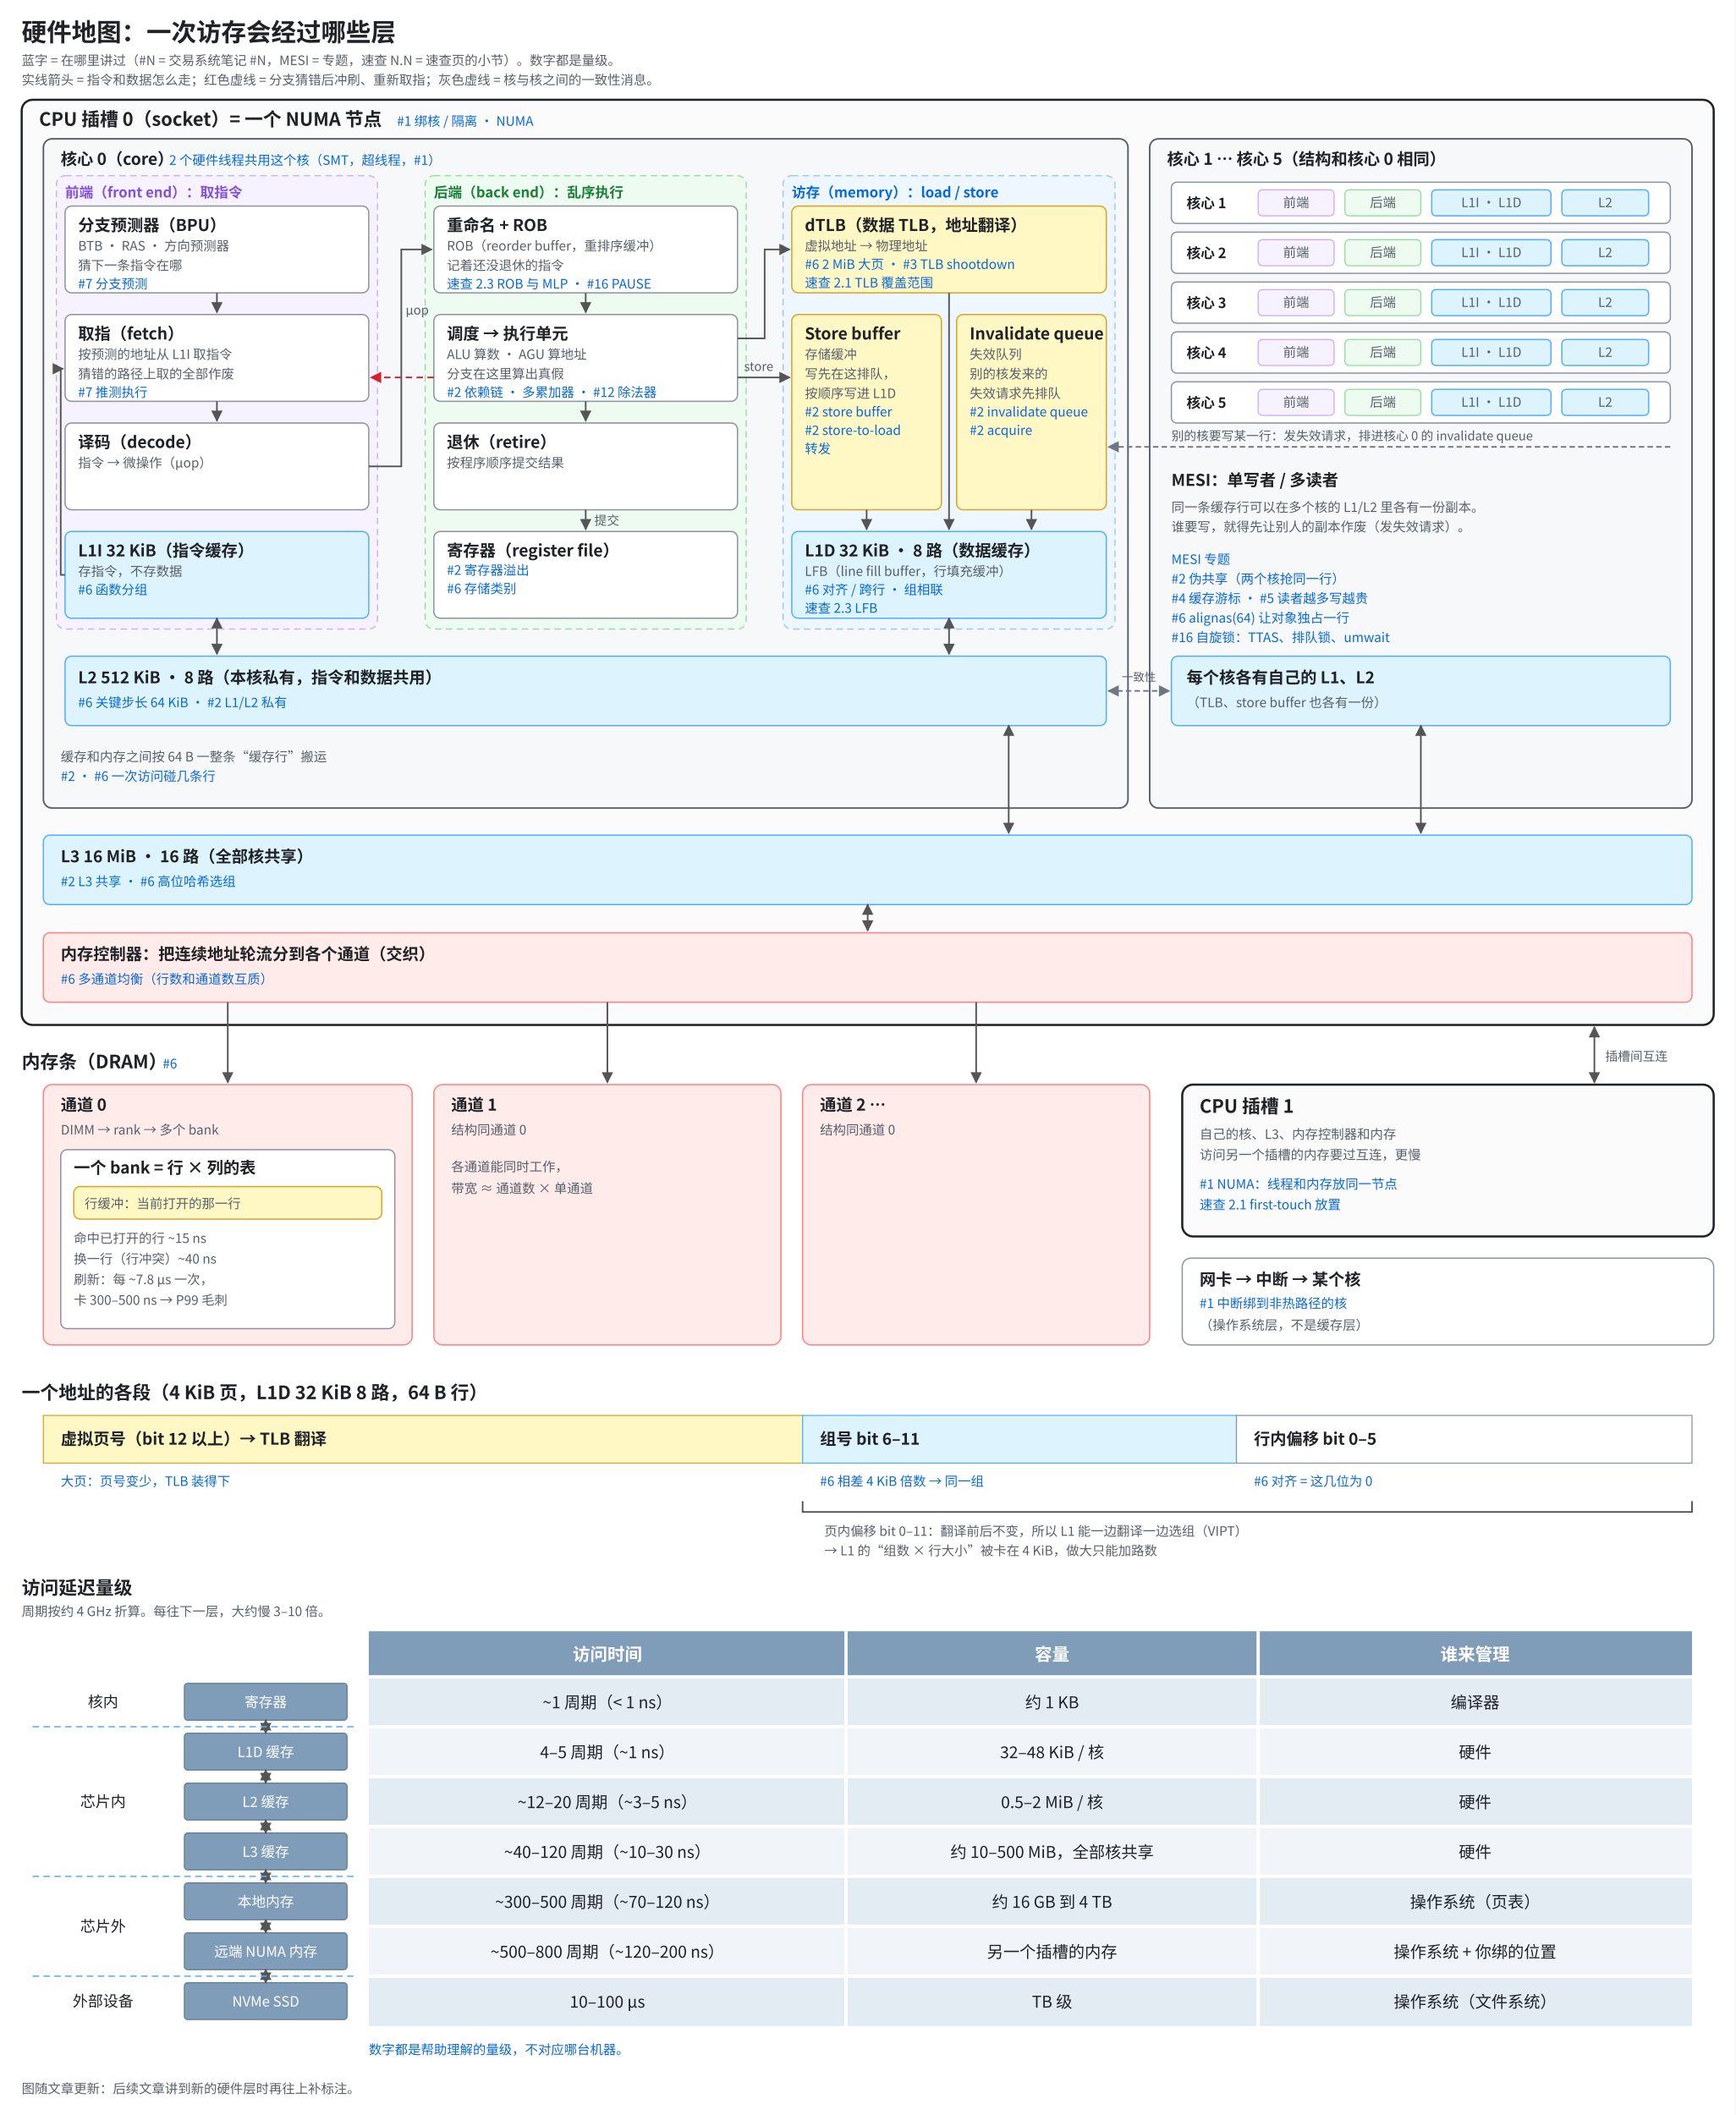
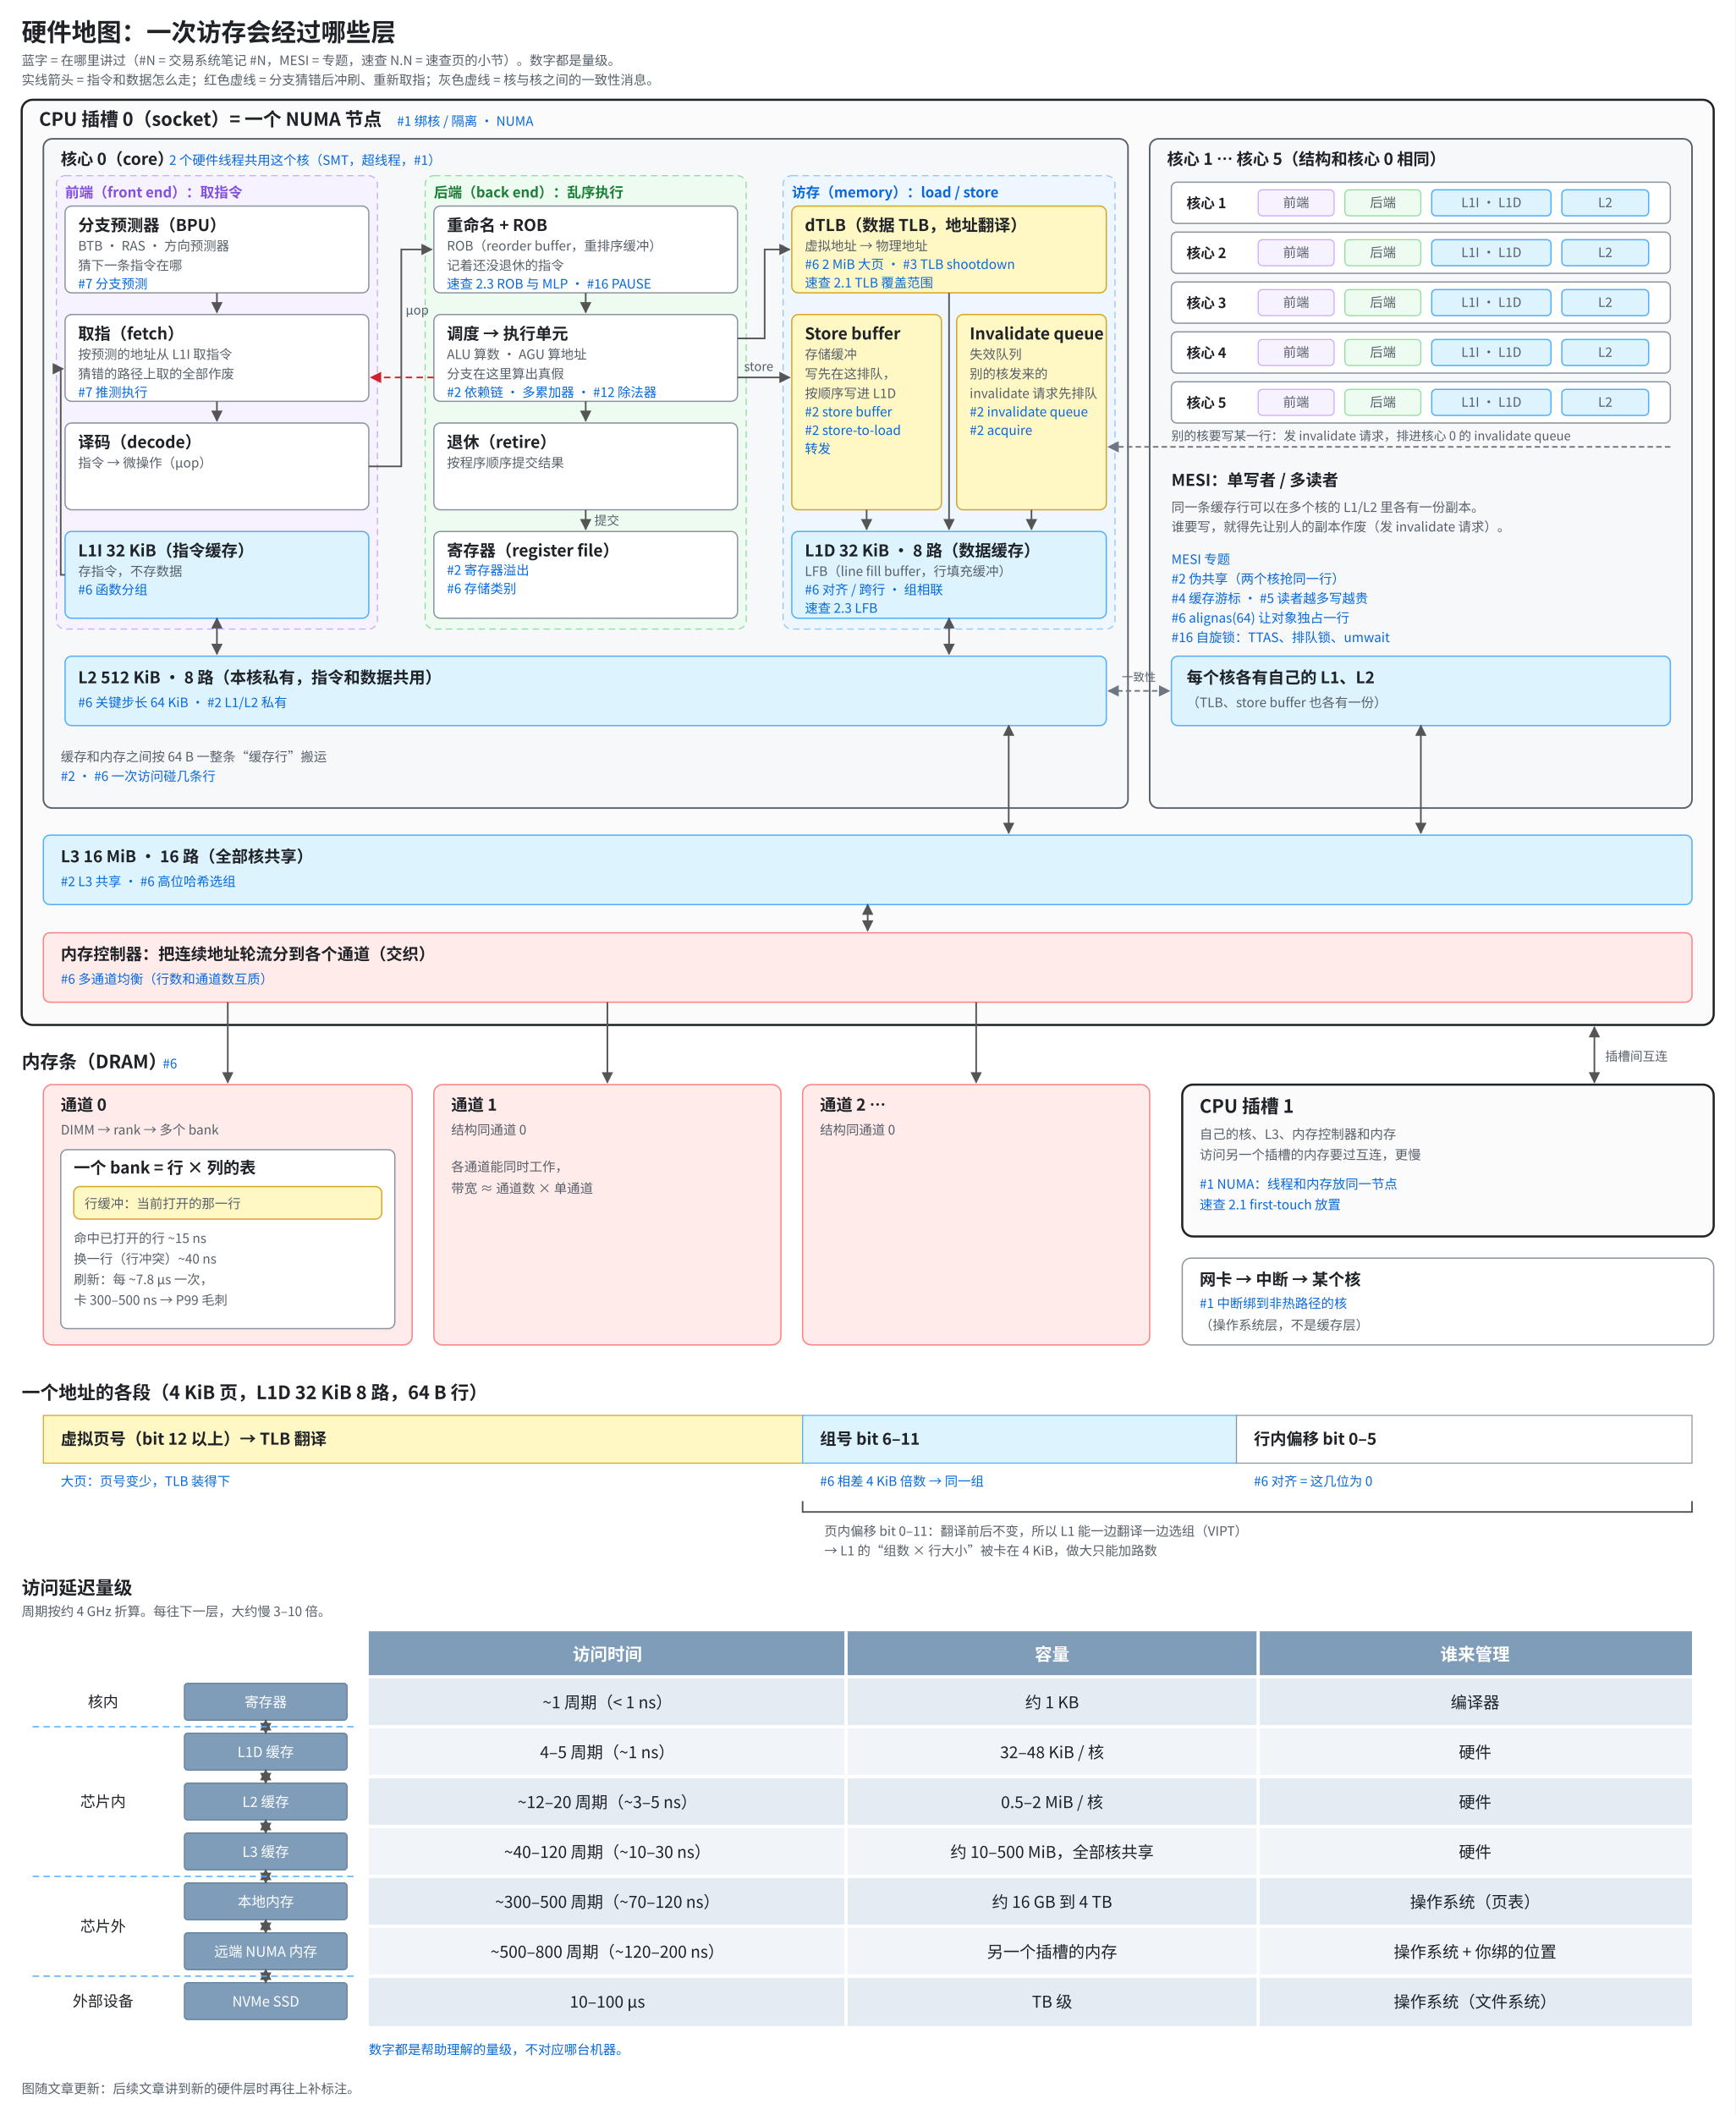
<svg xmlns="http://www.w3.org/2000/svg" viewBox="0 0 1600 1950" width="1600" height="1950" font-family="PingFang SC, Microsoft YaHei, Noto Sans CJK SC, sans-serif">
  <defs>
    <marker id="arr" viewBox="0 0 10 10" refX="9" refY="5" markerWidth="7" markerHeight="7" orient="auto-start-reverse">
      <path d="M0,0 L10,5 L0,10 z" fill="#555" />
    </marker>
    <marker id="arrR" viewBox="0 0 10 10" refX="9" refY="5" markerWidth="7" markerHeight="7" orient="auto-start-reverse">
      <path d="M0,0 L10,5 L0,10 z" fill="#cf222e" />
    </marker>
    <marker id="arrG" viewBox="0 0 10 10" refX="9" refY="5" markerWidth="7" markerHeight="7" orient="auto-start-reverse">
      <path d="M0,0 L10,5 L0,10 z" fill="#6e7781" />
    </marker>
    <style>
      .t  { font-size: 15px; font-weight: 600; fill: #1f2328; }
      .s  { font-size: 12px; fill: #57606a; }
      .h  { font-size: 17px; font-weight: 700; fill: #1f2328; }
      .tag{ font-size: 12px; fill: #0969da; }
      .lab{ font-size: 11.5px; fill: #57606a; }
      .lane-h { font-size: 13px; font-weight: 700; }
      .box   { fill: #ffffff; stroke: #8c959f; stroke-width: 1.2; }
      .core  { fill: #f6f8fa; stroke: #57606a; stroke-width: 1.5; }
      .sock  { fill: #fbfbfc; stroke: #1f2328; stroke-width: 2; }
      .cache { fill: #ddf4ff; stroke: #54aeff; stroke-width: 1.2; }
      .buf   { fill: #fff8c5; stroke: #d4a72c; stroke-width: 1.2; }
      .mem   { fill: #ffebe9; stroke: #ff8182; stroke-width: 1.2; }
      .line  { stroke: #555; stroke-width: 1.5; fill: none; }
      .flush { stroke: #cf222e; stroke-width: 1.5; fill: none; stroke-dasharray: 6 4; }
      .coh   { stroke: #6e7781; stroke-width: 1.5; fill: none; stroke-dasharray: 5 3; }
    </style>
  </defs>
  <rect x="0" y="0" width="1600" height="1950" fill="#ffffff" />
  <text x="20" y="38" class="h" style="font-size:23px">硬件地图：一次访存会经过哪些层</text>
  <text x="20" y="60" class="s">蓝字 = 在哪里讲过（#N = 交易系统笔记 #N，MESI = 专题，速查 N.N = 速查页的小节）。数字都是量级。</text>
  <text x="20" y="78" class="s">实线箭头 = 指令和数据怎么走；红色虚线 = 分支猜错后冲刷、重新取指；灰色虚线 = 核与核之间的一致性消息。</text>
  <rect x="20" y="92" width="1560" height="853" rx="10" class="sock" />
  <text x="36" y="116" class="h">CPU 插槽 0（socket）= 一个 NUMA 节点</text>
  <text x="366" y="116" class="tag">#1 绑核 / 隔离 · NUMA</text>
  <rect x="40" y="128" width="1000" height="617" rx="8" class="core" />
  <text x="56" y="152" class="t">核心 0（core）</text>
  <text x="156" y="152" class="tag">2 个硬件线程共用这个核（SMT，超线程，#1）</text>
  <rect x="52" y="162" width="296" height="418" rx="8" fill="#f7f2ff" stroke="#c8a8ff" stroke-dasharray="6 4" />
  <text x="60" y="182" class="lane-h" style="fill:#8250df">前端（front end）：取指令</text>
  <rect x="392" y="162" width="296" height="418" rx="8" fill="#eefbf1" stroke="#8ddb9c" stroke-dasharray="6 4" />
  <text x="400" y="182" class="lane-h" style="fill:#1a7f37">后端（back end）：乱序执行</text>
  <rect x="722" y="162" width="306" height="418" rx="8" fill="#eef6ff" stroke="#8cc4ff" stroke-dasharray="6 4" />
  <text x="730" y="182" class="lane-h" style="fill:#0969da">访存（memory）：load / store</text>
  <rect x="60" y="190" width="280" height="80" rx="6" class="box" />
  <text x="72" y="213" class="t">分支预测器（BPU）</text>
  <text x="72" y="231" class="s">BTB · RAS · 方向预测器</text>
  <text x="72" y="249" class="s">猜下一条指令在哪</text>
  <text x="72" y="266" class="tag">#7 分支预测</text>
  <rect x="60" y="290" width="280" height="80" rx="6" class="box" />
  <text x="72" y="313" class="t">取指（fetch）</text>
  <text x="72" y="331" class="s">按预测的地址从 L1I 取指令</text>
  <text x="72" y="349" class="s">猜错的路径上取的全部作废</text>
  <text x="72" y="366" class="tag">#7 推测执行</text>
  <rect x="60" y="390" width="280" height="80" rx="6" class="box" />
  <text x="72" y="413" class="t">译码（decode）</text>
  <text x="72" y="431" class="s">指令 → 微操作（µop）</text>
  <rect x="60" y="490" width="280" height="80" rx="6" class="cache" />
  <text x="72" y="513" class="t">L1I 32 KiB（指令缓存）</text>
  <text x="72" y="531" class="s">存指令，不存数据</text>
  <text x="72" y="548" class="tag">#6 函数分组</text>
  <rect x="400" y="190" width="280" height="80" rx="6" class="box" />
  <text x="412" y="213" class="t">重命名 + ROB</text>
  <text x="412" y="231" class="s">ROB（reorder buffer，重排序缓冲）</text>
  <text x="412" y="249" class="s">记着还没退休的指令</text>
  <text x="412" y="266" class="tag">速查 2.3 ROB 与 MLP · #16 PAUSE</text>
  <rect x="400" y="290" width="280" height="80" rx="6" class="box" />
  <text x="412" y="313" class="t">调度 → 执行单元</text>
  <text x="412" y="331" class="s">ALU 算数 · AGU 算地址</text>
  <text x="412" y="349" class="s">分支在这里算出真假</text>
  <text x="412" y="366" class="tag">#2 依赖链 · 多累加器 · #12 除法器</text>
  <rect x="400" y="390" width="280" height="80" rx="6" class="box" />
  <text x="412" y="413" class="t">退休（retire）</text>
  <text x="412" y="431" class="s">按程序顺序提交结果</text>
  <rect x="400" y="490" width="280" height="80" rx="6" class="box" />
  <text x="412" y="513" class="t">寄存器（register file）</text>
  <text x="412" y="530" class="tag">#2 寄存器溢出</text>
  <text x="412" y="547" class="tag">#6 存储类别</text>
  <rect x="730" y="190" width="290" height="80" rx="6" class="buf" />
  <text x="742" y="213" class="t">dTLB（数据 TLB，地址翻译）</text>
  <text x="742" y="231" class="s">虚拟地址 → 物理地址</text>
  <text x="742" y="248" class="tag">#6 2 MiB 大页 · #3 TLB shootdown</text>
  <text x="742" y="265" class="tag">速查 2.1 TLB 覆盖范围</text>
  <rect x="730" y="290" width="138" height="180" rx="6" class="buf" />
  <text x="742" y="313" class="t">Store buffer</text>
  <text x="742" y="331" class="s">存储缓冲</text>
  <text x="742" y="349" class="s">写先在这排队，</text>
  <text x="742" y="367" class="s">按顺序写进 L1D</text>
  <text x="742" y="384" class="tag">#2 store buffer</text>
  <text x="742" y="401" class="tag">#2 store-to-load</text>
  <text x="742" y="418" class="tag">转发</text>
  <rect x="882" y="290" width="138" height="180" rx="6" class="buf" />
  <text x="894" y="313" class="t">Invalidate queue</text>
  <text x="894" y="331" class="s">失效队列</text>
  <text x="894" y="349" class="s">别的核发来的</text>
-   <text x="894" y="367" class="s">失效请求先排队</text>
+   <text x="894" y="367" class="s">invalidate 请求先排队</text>
  <text x="894" y="384" class="tag">#2 invalidate queue</text>
  <text x="894" y="401" class="tag">#2 acquire</text>
  <rect x="730" y="490" width="290" height="80" rx="6" class="cache" />
  <text x="742" y="513" class="t">L1D 32 KiB · 8 路（数据缓存）</text>
  <text x="742" y="531" class="s">LFB（line fill buffer，行填充缓冲）</text>
  <text x="742" y="548" class="tag">#6 对齐 / 跨行 · 组相联</text>
  <text x="742" y="565" class="tag">速查 2.3 LFB</text>
  <rect x="60" y="605" width="960" height="64" rx="6" class="cache" />
  <text x="72" y="630" class="t">L2 512 KiB · 8 路（本核私有，指令和数据共用）</text>
  <text x="72" y="652" class="tag">#6 关键步长 64 KiB · #2 L1/L2 私有</text>
  <text x="56" y="702" class="s">缓存和内存之间按 64 B 一整条“缓存行”搬运</text>
  <text x="56" y="720" class="tag">#2 · #6 一次访问碰几条行</text>
  <path d="M200,270 L200,288" class="line" marker-end="url(#arr)" />
  <path d="M200,370 L200,388" class="line" marker-end="url(#arr)" />
  <path d="M60,530 L56,530 L56,340 L58,340" class="line" marker-end="url(#arr)" />
  <path d="M340,430 L370,430 L370,230 L398,230" class="line" marker-end="url(#arr)" />
  <text x="374" y="290" class="lab">µop</text>
  <path d="M540,270 L540,288" class="line" marker-end="url(#arr)" />
  <path d="M540,370 L540,388" class="line" marker-end="url(#arr)" />
  <path d="M540,470 L540,488" class="line" marker-end="url(#arr)" />
  <text x="548" y="484" class="lab">提交</text>
  <path d="M400,348 L342,348" class="flush" marker-end="url(#arrR)" />
  <path d="M680,312 L705,312 L705,230 L728,230" class="line" marker-end="url(#arr)" />
  <path d="M680,348 L728,348" class="line" marker-end="url(#arr)" />
  <text x="686" y="342" class="lab">store</text>
  <path d="M875,270 L875,488" class="line" marker-end="url(#arr)" />
  <path d="M799,470 L799,488" class="line" marker-end="url(#arr)" />
  <path d="M951,470 L951,488" class="line" marker-end="url(#arr)" />
  <path d="M200,570 L200,603" class="line" marker-start="url(#arr)" marker-end="url(#arr)" />
  <path d="M875,570 L875,603" class="line" marker-start="url(#arr)" marker-end="url(#arr)" />
  <rect x="1060" y="128" width="500" height="617" rx="8" class="core" />
  <text x="1076" y="152" class="t">核心 1 … 核心 5（结构和核心 0 相同）</text>
  <rect x="1080" y="168" width="460" height="38" rx="5" class="box" />
  <text x="1094" y="192" class="t" style="font-size:13px">核心 1</text>
  <rect x="1160" y="175" width="70" height="24" rx="4" fill="#f7f2ff" stroke="#c8a8ff" />
  <text x="1195.0" y="191" class="s" text-anchor="middle">前端</text>
  <rect x="1240" y="175" width="70" height="24" rx="4" fill="#eefbf1" stroke="#8ddb9c" />
  <text x="1275.0" y="191" class="s" text-anchor="middle">后端</text>
  <rect x="1320" y="175" width="110" height="24" rx="4" class="cache" />
  <text x="1375.0" y="191" class="s" text-anchor="middle">L1I · L1D</text>
  <rect x="1440" y="175" width="80" height="24" rx="4" class="cache" />
  <text x="1480.0" y="191" class="s" text-anchor="middle">L2</text>
  <rect x="1080" y="214" width="460" height="38" rx="5" class="box" />
  <text x="1094" y="238" class="t" style="font-size:13px">核心 2</text>
  <rect x="1160" y="221" width="70" height="24" rx="4" fill="#f7f2ff" stroke="#c8a8ff" />
  <text x="1195.0" y="237" class="s" text-anchor="middle">前端</text>
  <rect x="1240" y="221" width="70" height="24" rx="4" fill="#eefbf1" stroke="#8ddb9c" />
  <text x="1275.0" y="237" class="s" text-anchor="middle">后端</text>
  <rect x="1320" y="221" width="110" height="24" rx="4" class="cache" />
  <text x="1375.0" y="237" class="s" text-anchor="middle">L1I · L1D</text>
  <rect x="1440" y="221" width="80" height="24" rx="4" class="cache" />
  <text x="1480.0" y="237" class="s" text-anchor="middle">L2</text>
  <rect x="1080" y="260" width="460" height="38" rx="5" class="box" />
  <text x="1094" y="284" class="t" style="font-size:13px">核心 3</text>
  <rect x="1160" y="267" width="70" height="24" rx="4" fill="#f7f2ff" stroke="#c8a8ff" />
  <text x="1195.0" y="283" class="s" text-anchor="middle">前端</text>
  <rect x="1240" y="267" width="70" height="24" rx="4" fill="#eefbf1" stroke="#8ddb9c" />
  <text x="1275.0" y="283" class="s" text-anchor="middle">后端</text>
  <rect x="1320" y="267" width="110" height="24" rx="4" class="cache" />
  <text x="1375.0" y="283" class="s" text-anchor="middle">L1I · L1D</text>
  <rect x="1440" y="267" width="80" height="24" rx="4" class="cache" />
  <text x="1480.0" y="283" class="s" text-anchor="middle">L2</text>
  <rect x="1080" y="306" width="460" height="38" rx="5" class="box" />
  <text x="1094" y="330" class="t" style="font-size:13px">核心 4</text>
  <rect x="1160" y="313" width="70" height="24" rx="4" fill="#f7f2ff" stroke="#c8a8ff" />
  <text x="1195.0" y="329" class="s" text-anchor="middle">前端</text>
  <rect x="1240" y="313" width="70" height="24" rx="4" fill="#eefbf1" stroke="#8ddb9c" />
  <text x="1275.0" y="329" class="s" text-anchor="middle">后端</text>
  <rect x="1320" y="313" width="110" height="24" rx="4" class="cache" />
  <text x="1375.0" y="329" class="s" text-anchor="middle">L1I · L1D</text>
  <rect x="1440" y="313" width="80" height="24" rx="4" class="cache" />
  <text x="1480.0" y="329" class="s" text-anchor="middle">L2</text>
  <rect x="1080" y="352" width="460" height="38" rx="5" class="box" />
  <text x="1094" y="376" class="t" style="font-size:13px">核心 5</text>
  <rect x="1160" y="359" width="70" height="24" rx="4" fill="#f7f2ff" stroke="#c8a8ff" />
  <text x="1195.0" y="375" class="s" text-anchor="middle">前端</text>
  <rect x="1240" y="359" width="70" height="24" rx="4" fill="#eefbf1" stroke="#8ddb9c" />
  <text x="1275.0" y="375" class="s" text-anchor="middle">后端</text>
  <rect x="1320" y="359" width="110" height="24" rx="4" class="cache" />
  <text x="1375.0" y="375" class="s" text-anchor="middle">L1I · L1D</text>
  <rect x="1440" y="359" width="80" height="24" rx="4" class="cache" />
  <text x="1480.0" y="375" class="s" text-anchor="middle">L2</text>
  <text x="1080" y="448" class="t">MESI：单写者 / 多读者</text>
  <text x="1080" y="472" class="s">同一条缓存行可以在多个核的 L1/L2 里各有一份副本。</text>
-   <text x="1080" y="490" class="s">谁要写，就得先让别人的副本作废（发失效请求）。</text>
+   <text x="1080" y="490" class="s">谁要写，就得先让别人的副本作废（发 invalidate 请求）。</text>
  <text x="1080" y="520" class="tag">MESI 专题</text>
  <text x="1080" y="538" class="tag">#2 伪共享（两个核抢同一行）</text>
  <text x="1080" y="556" class="tag">#4 缓存游标 · #5 读者越多写越贵</text>
  <text x="1080" y="574" class="tag">#6 alignas(64) 让对象独占一行</text>
  <text x="1080" y="592" class="tag">#16 自旋锁：TTAS、排队锁、umwait</text>
  <rect x="1080" y="605" width="460" height="64" rx="6" class="cache" />
  <text x="1094" y="630" class="t">每个核各有自己的 L1、L2</text>
  <text x="1094" y="652" class="s">（TLB、store buffer 也各有一份）</text>
  <path d="M1540,412 L1022,412" class="coh" marker-end="url(#arrG)" />
-   <text x="1080" y="406" class="lab">别的核要写某一行：发失效请求，排进核心 0 的 invalidate queue</text>
+   <text x="1080" y="406" class="lab">别的核要写某一行：发 invalidate 请求，排进核心 0 的 invalidate queue</text>
  <path d="M1022,637 L1078,637" class="coh" marker-start="url(#arrG)" marker-end="url(#arrG)" />
  <text x="1050.0" y="628" class="lab" text-anchor="middle" style="font-size:10.5px">一致性</text>
  <rect x="40" y="770" width="1520" height="64" rx="6" class="cache" />
  <text x="56" y="795" class="t">L3 16 MiB · 16 路（全部核共享）</text>
  <text x="56" y="817" class="tag">#2 L3 共享 · #6 高位哈希选组</text>
  <path d="M930,669 L930,768" class="line" marker-start="url(#arr)" marker-end="url(#arr)" />
  <path d="M1310,669 L1310,768" class="line" marker-start="url(#arr)" marker-end="url(#arr)" />
  <rect x="40" y="860" width="1520" height="64" rx="6" class="mem" />
  <text x="56" y="885" class="t">内存控制器：把连续地址轮流分到各个通道（交织）</text>
  <text x="56" y="907" class="tag">#6 多通道均衡（行数和通道数互质）</text>
  <path d="M800,834 L800,858" class="line" marker-start="url(#arr)" marker-end="url(#arr)" />
  <text x="20" y="985" class="h">内存条（DRAM）</text>
  <text x="150" y="985" class="tag">#6</text>
  <path d="M210,924 L210,998" class="line" marker-end="url(#arr)" />
  <path d="M560,924 L560,998" class="line" marker-end="url(#arr)" />
  <path d="M900,924 L900,998" class="line" marker-end="url(#arr)" />
  <rect x="40" y="1000" width="340" height="240" rx="8" class="mem" />
  <text x="56" y="1024" class="t">通道 0</text>
  <text x="56" y="1046" class="s">DIMM → rank → 多个 bank</text>
  <rect x="56" y="1060" width="308" height="165" rx="6" class="box" />
  <text x="68" y="1082" class="t">一个 bank = 行 × 列的表</text>
  <rect x="68" y="1094" width="284" height="30" rx="6" class="buf" />
  <text x="78" y="1114" class="s">行缓冲：当前打开的那一行</text>
  <text x="68" y="1146" class="s">命中已打开的行 ~15 ns</text>
  <text x="68" y="1165" class="s">换一行（行冲突）~40 ns</text>
  <text x="68" y="1184" class="s">刷新：每 ~7.8 µs 一次，</text>
  <text x="68" y="1203" class="s">卡 300–500 ns → P99 毛刺</text>
  <rect x="400" y="1000" width="320" height="240" rx="8" class="mem" />
  <text x="416" y="1024" class="t">通道 1</text>
  <text x="416" y="1046" class="s">结构同通道 0</text>
  <text x="416" y="1080" class="s">各通道能同时工作，</text>
  <text x="416" y="1100" class="s">带宽 ≈ 通道数 × 单通道</text>
  <rect x="740" y="1000" width="320" height="240" rx="8" class="mem" />
  <text x="756" y="1024" class="t">通道 2 …</text>
  <text x="756" y="1046" class="s">结构同通道 0</text>
  <rect x="1090" y="1000" width="490" height="140" rx="10" class="sock" />
  <text x="1106" y="1026" class="h">CPU 插槽 1</text>
  <text x="1106" y="1050" class="s">自己的核、L3、内存控制器和内存</text>
  <text x="1106" y="1069" class="s">访问另一个插槽的内存要过互连，更慢</text>
  <text x="1106" y="1096" class="tag">#1 NUMA：线程和内存放同一节点</text>
  <text x="1106" y="1115" class="tag">速查 2.1 first-touch 放置</text>
  <path d="M1470,947 L1470,998" class="line" marker-start="url(#arr)" marker-end="url(#arr)" />
  <text x="1480" y="978" class="lab">插槽间互连</text>
  <rect x="1090" y="1160" width="490" height="80" rx="8" class="box" />
  <text x="1106" y="1185" class="t">网卡 → 中断 → 某个核</text>
  <text x="1106" y="1206" class="tag">#1 中断绑到非热路径的核</text>
  <text x="1106" y="1226" class="s">（操作系统层，不是缓存层）</text>
  <text x="20" y="1290" class="h">一个地址的各段（4 KiB 页，L1D 32 KiB 8 路，64 B 行）</text>
  <rect x="40" y="1305" width="700" height="44" fill="#fff8c5" stroke="#d4a72c" />
  <text x="56" y="1332" class="t">虚拟页号（bit 12 以上）→ TLB 翻译</text>
  <text x="56" y="1370" class="tag">大页：页号变少，TLB 装得下</text>
  <rect x="740" y="1305" width="400" height="44" fill="#ddf4ff" stroke="#54aeff" />
  <text x="756" y="1332" class="t">组号 bit 6–11</text>
  <text x="756" y="1370" class="tag">#6 相差 4 KiB 倍数 → 同一组</text>
  <rect x="1140" y="1305" width="420" height="44" fill="#ffffff" stroke="#8c959f" />
  <text x="1156" y="1332" class="t">行内偏移 bit 0–5</text>
  <text x="1156" y="1370" class="tag">#6 对齐 = 这几位为 0</text>
  <path d="M740,1384 L740,1394 L1560,1394 L1560,1384" class="line" />
  <text x="760" y="1416" class="s">页内偏移 bit 0–11：翻译前后不变，所以 L1 能一边翻译一边选组（VIPT）</text>
  <text x="760" y="1434" class="s">→ L1 的“组数 × 行大小”被卡在 4 KiB，做大只能加路数</text>
  <text x="20" y="1470" class="h">访问延迟量级</text>
  <text x="20" y="1490" class="s">周期按约 4 GHz 折算。每往下一层，大约慢 3–10 倍。</text>
  <rect x="340" y="1504" width="1220" height="42" fill="#7f9db9" />
  <text x="560.0" y="1531" class="t" text-anchor="middle" style="font-size:16px;font-weight:700;fill:#ffffff">访问时间</text>
  <text x="970.0" y="1531" class="t" text-anchor="middle" style="font-size:16px;font-weight:700;fill:#ffffff">容量</text>
  <text x="1360.0" y="1531" class="t" text-anchor="middle" style="font-size:16px;font-weight:700;fill:#ffffff">谁来管理</text>
  <rect x="340" y="1546" width="1220" height="46" fill="#e3ebf3" />
  <line x1="340" y1="1546" x2="1560" y2="1546" stroke="#ffffff" stroke-width="3" />
  <text x="560.0" y="1575" class="t" text-anchor="middle" style="font-size:15px;font-weight:400">~1 周期（&lt; 1 ns）</text>
  <text x="970.0" y="1575" class="t" text-anchor="middle" style="font-size:15px;font-weight:400">约 1 KB</text>
  <text x="1360.0" y="1575" class="t" text-anchor="middle" style="font-size:15px;font-weight:400">编译器</text>
  <rect x="170" y="1552" width="150" height="34" rx="3" fill="#7f9db9" stroke="#5d7d9c" />
  <text x="245" y="1574" class="t" text-anchor="middle" style="font-size:13px;font-weight:400;fill:#ffffff">寄存器</text>
  <rect x="340" y="1592" width="1220" height="46" fill="#f1f5f9" />
  <line x1="340" y1="1592" x2="1560" y2="1592" stroke="#ffffff" stroke-width="3" />
  <text x="560.0" y="1621" class="t" text-anchor="middle" style="font-size:15px;font-weight:400">4–5 周期（~1 ns）</text>
  <text x="970.0" y="1621" class="t" text-anchor="middle" style="font-size:15px;font-weight:400">32–48 KiB / 核</text>
  <text x="1360.0" y="1621" class="t" text-anchor="middle" style="font-size:15px;font-weight:400">硬件</text>
  <rect x="170" y="1598" width="150" height="34" rx="3" fill="#7f9db9" stroke="#5d7d9c" />
  <text x="245" y="1620" class="t" text-anchor="middle" style="font-size:13px;font-weight:400;fill:#ffffff">L1D 缓存</text>
  <path d="M245,1586 L245,1598" class="line" marker-start="url(#arr)" marker-end="url(#arr)" />
  <rect x="340" y="1638" width="1220" height="46" fill="#e3ebf3" />
  <line x1="340" y1="1638" x2="1560" y2="1638" stroke="#ffffff" stroke-width="3" />
  <text x="560.0" y="1667" class="t" text-anchor="middle" style="font-size:15px;font-weight:400">~12–20 周期（~3–5 ns）</text>
  <text x="970.0" y="1667" class="t" text-anchor="middle" style="font-size:15px;font-weight:400">0.5–2 MiB / 核</text>
  <text x="1360.0" y="1667" class="t" text-anchor="middle" style="font-size:15px;font-weight:400">硬件</text>
  <rect x="170" y="1644" width="150" height="34" rx="3" fill="#7f9db9" stroke="#5d7d9c" />
  <text x="245" y="1666" class="t" text-anchor="middle" style="font-size:13px;font-weight:400;fill:#ffffff">L2 缓存</text>
  <path d="M245,1632 L245,1644" class="line" marker-start="url(#arr)" marker-end="url(#arr)" />
  <rect x="340" y="1684" width="1220" height="46" fill="#f1f5f9" />
  <line x1="340" y1="1684" x2="1560" y2="1684" stroke="#ffffff" stroke-width="3" />
  <text x="560.0" y="1713" class="t" text-anchor="middle" style="font-size:15px;font-weight:400">~40–120 周期（~10–30 ns）</text>
  <text x="970.0" y="1713" class="t" text-anchor="middle" style="font-size:15px;font-weight:400">约 10–500 MiB，全部核共享</text>
  <text x="1360.0" y="1713" class="t" text-anchor="middle" style="font-size:15px;font-weight:400">硬件</text>
  <rect x="170" y="1690" width="150" height="34" rx="3" fill="#7f9db9" stroke="#5d7d9c" />
  <text x="245" y="1712" class="t" text-anchor="middle" style="font-size:13px;font-weight:400;fill:#ffffff">L3 缓存</text>
  <path d="M245,1678 L245,1690" class="line" marker-start="url(#arr)" marker-end="url(#arr)" />
  <rect x="340" y="1730" width="1220" height="46" fill="#e3ebf3" />
  <line x1="340" y1="1730" x2="1560" y2="1730" stroke="#ffffff" stroke-width="3" />
  <text x="560.0" y="1759" class="t" text-anchor="middle" style="font-size:15px;font-weight:400">~300–500 周期（~70–120 ns）</text>
  <text x="970.0" y="1759" class="t" text-anchor="middle" style="font-size:15px;font-weight:400">约 16 GB 到 4 TB</text>
  <text x="1360.0" y="1759" class="t" text-anchor="middle" style="font-size:15px;font-weight:400">操作系统（页表）</text>
  <rect x="170" y="1736" width="150" height="34" rx="3" fill="#7f9db9" stroke="#5d7d9c" />
  <text x="245" y="1758" class="t" text-anchor="middle" style="font-size:13px;font-weight:400;fill:#ffffff">本地内存</text>
  <path d="M245,1724 L245,1736" class="line" marker-start="url(#arr)" marker-end="url(#arr)" />
  <rect x="340" y="1776" width="1220" height="46" fill="#f1f5f9" />
  <line x1="340" y1="1776" x2="1560" y2="1776" stroke="#ffffff" stroke-width="3" />
  <text x="560.0" y="1805" class="t" text-anchor="middle" style="font-size:15px;font-weight:400">~500–800 周期（~120–200 ns）</text>
  <text x="970.0" y="1805" class="t" text-anchor="middle" style="font-size:15px;font-weight:400">另一个插槽的内存</text>
  <text x="1360.0" y="1805" class="t" text-anchor="middle" style="font-size:15px;font-weight:400">操作系统 + 你绑的位置</text>
  <rect x="170" y="1782" width="150" height="34" rx="3" fill="#7f9db9" stroke="#5d7d9c" />
  <text x="245" y="1804" class="t" text-anchor="middle" style="font-size:13px;font-weight:400;fill:#ffffff">远端 NUMA 内存</text>
  <path d="M245,1770 L245,1782" class="line" marker-start="url(#arr)" marker-end="url(#arr)" />
  <rect x="340" y="1822" width="1220" height="46" fill="#e3ebf3" />
  <line x1="340" y1="1822" x2="1560" y2="1822" stroke="#ffffff" stroke-width="3" />
  <text x="560.0" y="1851" class="t" text-anchor="middle" style="font-size:15px;font-weight:400">10–100 µs</text>
  <text x="970.0" y="1851" class="t" text-anchor="middle" style="font-size:15px;font-weight:400">TB 级</text>
  <text x="1360.0" y="1851" class="t" text-anchor="middle" style="font-size:15px;font-weight:400">操作系统（文件系统）</text>
  <rect x="170" y="1828" width="150" height="34" rx="3" fill="#7f9db9" stroke="#5d7d9c" />
  <text x="245" y="1850" class="t" text-anchor="middle" style="font-size:13px;font-weight:400;fill:#ffffff">NVMe SSD</text>
  <path d="M245,1816 L245,1828" class="line" marker-start="url(#arr)" marker-end="url(#arr)" />
  <line x1="780" y1="1504" x2="780" y2="1868" stroke="#ffffff" stroke-width="3" />
  <line x1="1160" y1="1504" x2="1160" y2="1868" stroke="#ffffff" stroke-width="3" />
  <text x="95" y="1574" class="t" text-anchor="middle" style="font-size:14px;font-weight:400">核内</text>
  <text x="95" y="1666.0" class="t" text-anchor="middle" style="font-size:14px;font-weight:400">芯片内</text>
  <text x="95" y="1781.0" class="t" text-anchor="middle" style="font-size:14px;font-weight:400">芯片外</text>
  <text x="95" y="1850" class="t" text-anchor="middle" style="font-size:14px;font-weight:400">外部设备</text>
  <line x1="30" y1="1592" x2="330" y2="1592" stroke="#54aeff" stroke-width="1.2" stroke-dasharray="6 4" />
  <line x1="30" y1="1730" x2="330" y2="1730" stroke="#54aeff" stroke-width="1.2" stroke-dasharray="6 4" />
  <line x1="30" y1="1822" x2="330" y2="1822" stroke="#54aeff" stroke-width="1.2" stroke-dasharray="6 4" />
  <text x="340" y="1894" class="tag">数字都是帮助理解的量级，不对应哪台机器。</text>
  <text x="20" y="1930" class="s">图随文章更新：后续文章讲到新的硬件层时再往上补标注。</text>
</svg>
